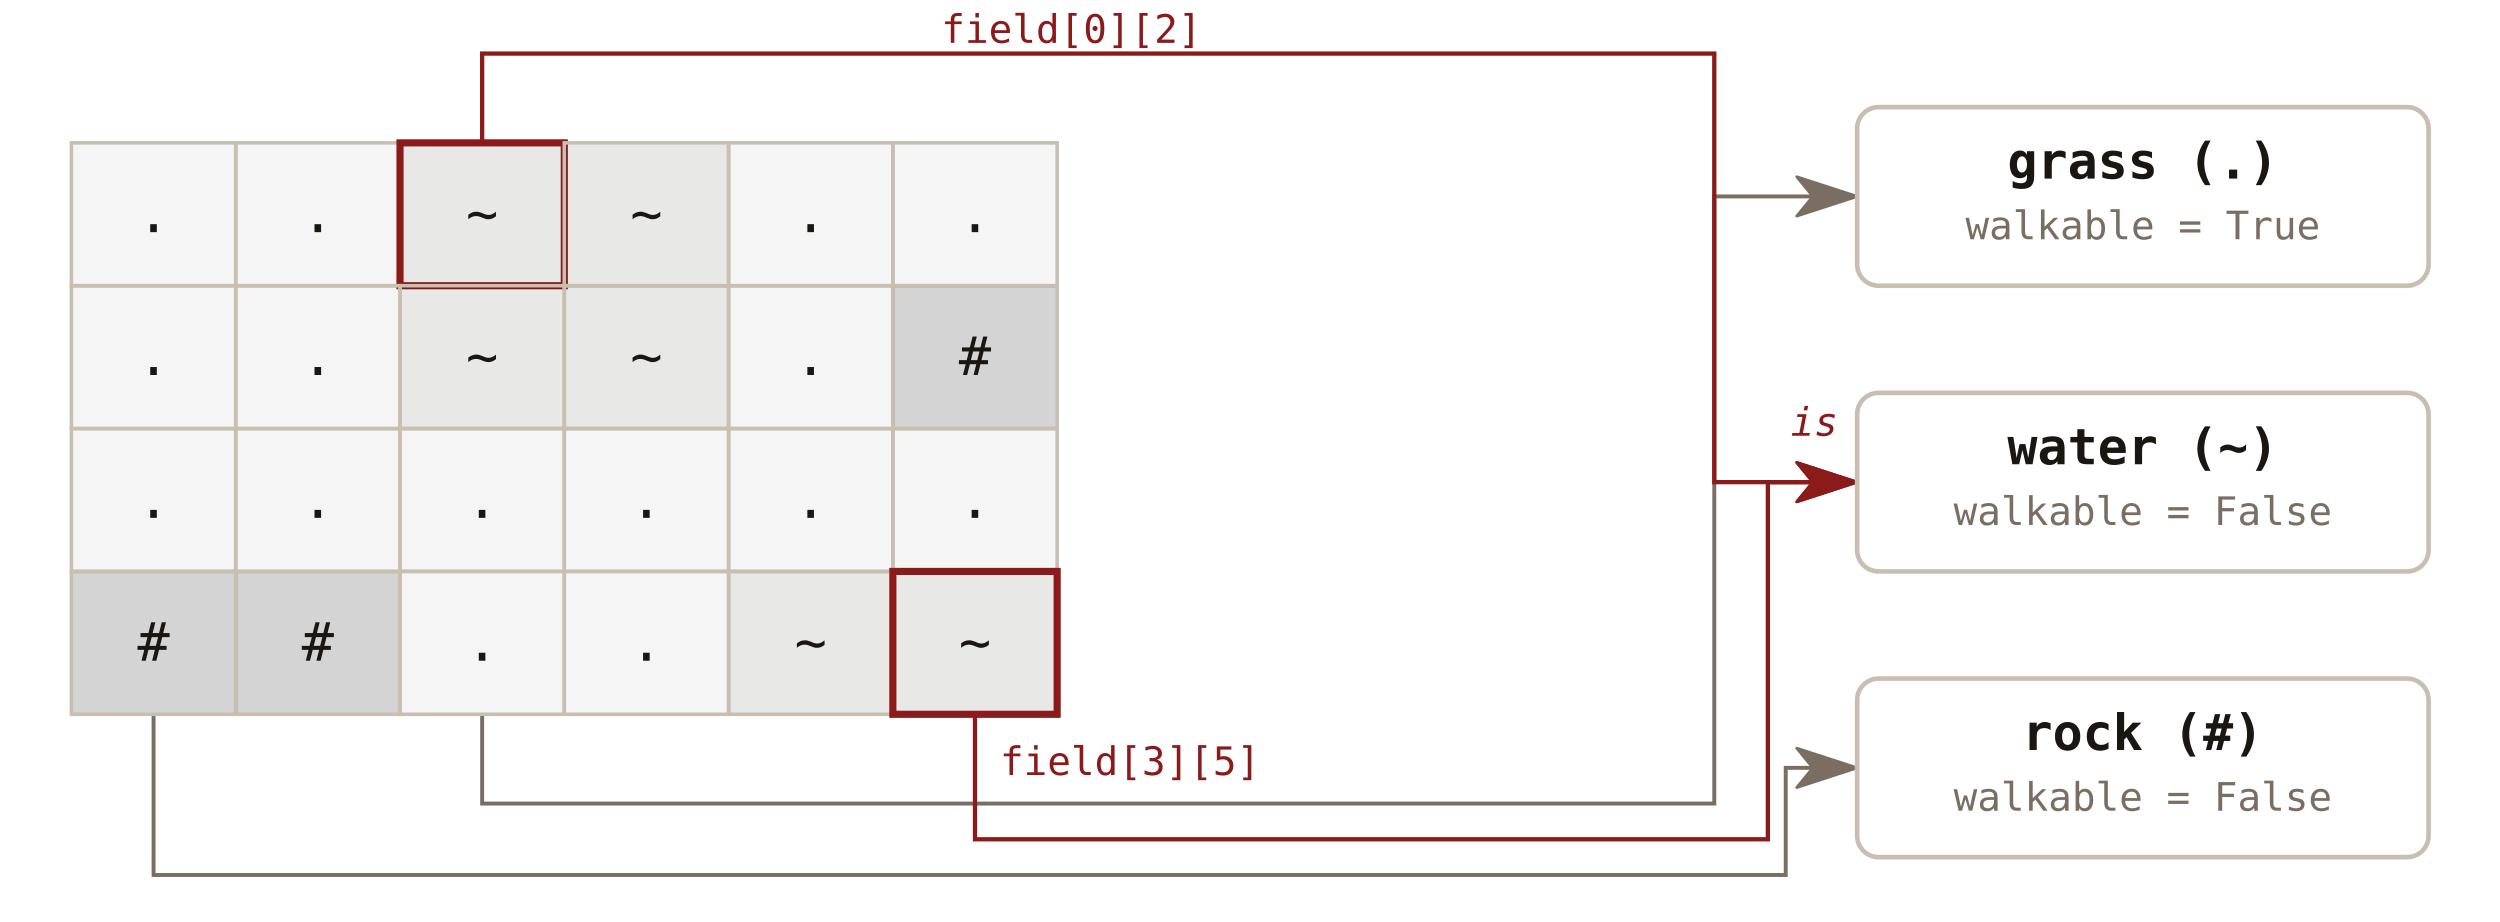
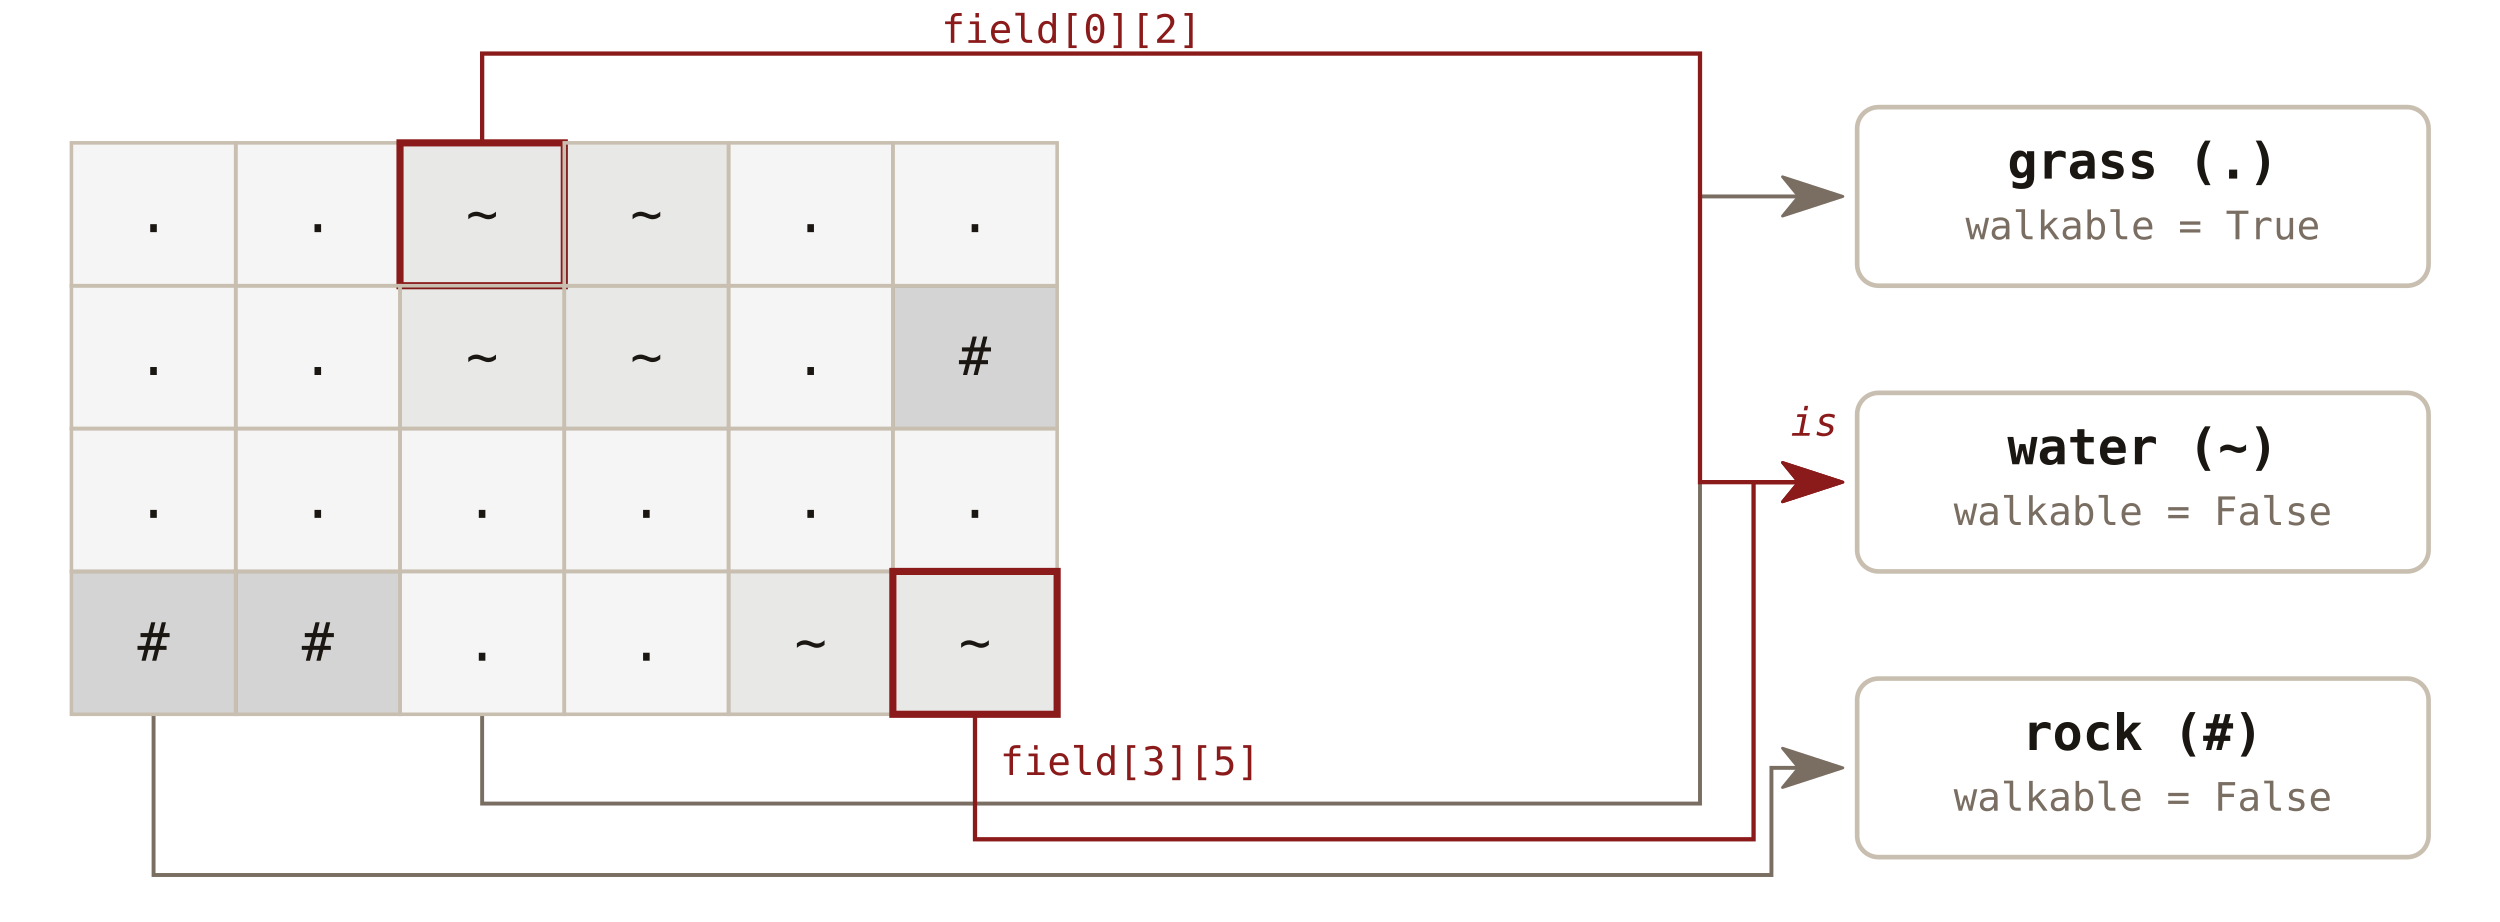
<svg xmlns="http://www.w3.org/2000/svg" viewBox="0 0 700 258" font-family="'JetBrains Mono', Consolas, monospace">
  <defs>
    <marker id="fw-tri-muted" viewBox="0 0 18 12" refX="5" refY="6" markerWidth="18" markerHeight="12" orient="auto" markerUnits="userSpaceOnUse">
      <path d="M0.5,0.5 L17.4,6 L0.5,11.5 L5,6 Z" fill="#7a6e62" stroke="#7a6e62" stroke-width="0.8" stroke-linejoin="round" />
    </marker>
    <marker id="fw-tri-red" viewBox="0 0 18 12" refX="5" refY="6" markerWidth="18" markerHeight="12" orient="auto" markerUnits="userSpaceOnUse">
      <path d="M0.5,0.5 L17.4,6 L0.5,11.5 L5,6 Z" fill="#8b1a1a" stroke="#8b1a1a" stroke-width="0.8" stroke-linejoin="round" />
    </marker>
  </defs>
-   <polyline points="135,200 135,225 480,225 480,55 507.6,55" fill="none" stroke="#7a6e62" stroke-width="1.1" marker-end="url(#fw-tri-muted)" />
-   <polyline points="135,40 135,15 480,15 480,135 507.6,135" fill="none" stroke="#8b1a1a" stroke-width="1.2" marker-end="url(#fw-tri-red)" />
-   <polyline points="273,200 273,235 495,235 495,135 507.6,135" fill="none" stroke="#8b1a1a" stroke-width="1.2" marker-end="url(#fw-tri-red)" />
-   <polyline points="43,200 43,245 500,245 500,215 507.6,215" fill="none" stroke="#7a6e62" stroke-width="1.1" marker-end="url(#fw-tri-muted)" />
+   <polyline points="135,200 135,225 476,225 476,55 503.6,55" fill="none" stroke="#7a6e62" stroke-width="1.1" marker-end="url(#fw-tri-muted)" />
+   <polyline points="135,40 135,15 476,15 476,135 503.6,135" fill="none" stroke="#8b1a1a" stroke-width="1.2" marker-end="url(#fw-tri-red)" />
+   <polyline points="273,200 273,235 491,235 491,135 503.6,135" fill="none" stroke="#8b1a1a" stroke-width="1.2" marker-end="url(#fw-tri-red)" />
+   <polyline points="43,200 43,245 496,245 496,215 503.6,215" fill="none" stroke="#7a6e62" stroke-width="1.1" marker-end="url(#fw-tri-muted)" />
  <text x="300" y="12" font-size="11" fill="#8b1a1a" text-anchor="middle">field[0][2]</text>
  <text x="280" y="217" font-size="11" fill="#8b1a1a">field[3][5]</text>
  <text x="508" y="122" font-size="11" font-style="italic" fill="#8b1a1a" text-anchor="middle">is</text>
  <rect x="20" y="40" width="46" height="40" fill="#1a1612" fill-opacity="0.04" stroke="#c8bfb0" />
  <text x="43" y="65" font-size="15" text-anchor="middle" fill="#1a1612">.</text>
  <rect x="66" y="40" width="46" height="40" fill="#1a1612" fill-opacity="0.04" stroke="#c8bfb0" />
  <text x="89" y="65" font-size="15" text-anchor="middle" fill="#1a1612">.</text>
  <rect x="112" y="40" width="46" height="40" fill="#1a1612" fill-opacity="0.10" stroke="#8b1a1a" stroke-width="2" />
  <text x="135" y="65" font-size="15" text-anchor="middle" fill="#1a1612">~</text>
  <rect x="158" y="40" width="46" height="40" fill="#1a1612" fill-opacity="0.10" stroke="#c8bfb0" />
  <text x="181" y="65" font-size="15" text-anchor="middle" fill="#1a1612">~</text>
  <rect x="204" y="40" width="46" height="40" fill="#1a1612" fill-opacity="0.04" stroke="#c8bfb0" />
  <text x="227" y="65" font-size="15" text-anchor="middle" fill="#1a1612">.</text>
  <rect x="250" y="40" width="46" height="40" fill="#1a1612" fill-opacity="0.04" stroke="#c8bfb0" />
  <text x="273" y="65" font-size="15" text-anchor="middle" fill="#1a1612">.</text>
  <rect x="20" y="80" width="46" height="40" fill="#1a1612" fill-opacity="0.04" stroke="#c8bfb0" />
  <text x="43" y="105" font-size="15" text-anchor="middle" fill="#1a1612">.</text>
  <rect x="66" y="80" width="46" height="40" fill="#1a1612" fill-opacity="0.04" stroke="#c8bfb0" />
  <text x="89" y="105" font-size="15" text-anchor="middle" fill="#1a1612">.</text>
  <rect x="112" y="80" width="46" height="40" fill="#1a1612" fill-opacity="0.10" stroke="#c8bfb0" />
  <text x="135" y="105" font-size="15" text-anchor="middle" fill="#1a1612">~</text>
  <rect x="158" y="80" width="46" height="40" fill="#1a1612" fill-opacity="0.10" stroke="#c8bfb0" />
  <text x="181" y="105" font-size="15" text-anchor="middle" fill="#1a1612">~</text>
  <rect x="204" y="80" width="46" height="40" fill="#1a1612" fill-opacity="0.04" stroke="#c8bfb0" />
  <text x="227" y="105" font-size="15" text-anchor="middle" fill="#1a1612">.</text>
  <rect x="250" y="80" width="46" height="40" fill="#1a1612" fill-opacity="0.18" stroke="#c8bfb0" />
  <text x="273" y="105" font-size="15" text-anchor="middle" fill="#1a1612">#</text>
  <rect x="20" y="120" width="46" height="40" fill="#1a1612" fill-opacity="0.04" stroke="#c8bfb0" />
  <text x="43" y="145" font-size="15" text-anchor="middle" fill="#1a1612">.</text>
  <rect x="66" y="120" width="46" height="40" fill="#1a1612" fill-opacity="0.04" stroke="#c8bfb0" />
  <text x="89" y="145" font-size="15" text-anchor="middle" fill="#1a1612">.</text>
  <rect x="112" y="120" width="46" height="40" fill="#1a1612" fill-opacity="0.04" stroke="#c8bfb0" />
  <text x="135" y="145" font-size="15" text-anchor="middle" fill="#1a1612">.</text>
  <rect x="158" y="120" width="46" height="40" fill="#1a1612" fill-opacity="0.04" stroke="#c8bfb0" />
  <text x="181" y="145" font-size="15" text-anchor="middle" fill="#1a1612">.</text>
  <rect x="204" y="120" width="46" height="40" fill="#1a1612" fill-opacity="0.04" stroke="#c8bfb0" />
  <text x="227" y="145" font-size="15" text-anchor="middle" fill="#1a1612">.</text>
  <rect x="250" y="120" width="46" height="40" fill="#1a1612" fill-opacity="0.04" stroke="#c8bfb0" />
  <text x="273" y="145" font-size="15" text-anchor="middle" fill="#1a1612">.</text>
  <rect x="20" y="160" width="46" height="40" fill="#1a1612" fill-opacity="0.18" stroke="#c8bfb0" />
  <text x="43" y="185" font-size="15" text-anchor="middle" fill="#1a1612">#</text>
  <rect x="66" y="160" width="46" height="40" fill="#1a1612" fill-opacity="0.18" stroke="#c8bfb0" />
  <text x="89" y="185" font-size="15" text-anchor="middle" fill="#1a1612">#</text>
  <rect x="112" y="160" width="46" height="40" fill="#1a1612" fill-opacity="0.04" stroke="#c8bfb0" />
  <text x="135" y="185" font-size="15" text-anchor="middle" fill="#1a1612">.</text>
  <rect x="158" y="160" width="46" height="40" fill="#1a1612" fill-opacity="0.04" stroke="#c8bfb0" />
  <text x="181" y="185" font-size="15" text-anchor="middle" fill="#1a1612">.</text>
  <rect x="204" y="160" width="46" height="40" fill="#1a1612" fill-opacity="0.10" stroke="#c8bfb0" />
  <text x="227" y="185" font-size="15" text-anchor="middle" fill="#1a1612">~</text>
  <rect x="250" y="160" width="46" height="40" fill="#1a1612" fill-opacity="0.10" stroke="#8b1a1a" stroke-width="2" />
  <text x="273" y="185" font-size="15" text-anchor="middle" fill="#1a1612">~</text>
  <rect x="520" y="30" width="160" height="50" fill="none" stroke="#c8bfb0" stroke-width="1.3" rx="6" />
  <text x="600" y="50" font-size="14" font-weight="bold" fill="#1a1612" text-anchor="middle">grass  (.)</text>
  <text x="600" y="67" font-size="11" fill="#7a6e62" text-anchor="middle">walkable = True</text>
  <rect x="520" y="110" width="160" height="50" fill="none" stroke="#c8bfb0" stroke-width="1.3" rx="6" />
  <text x="600" y="130" font-size="14" font-weight="bold" fill="#1a1612" text-anchor="middle">water  (~)</text>
  <text x="600" y="147" font-size="11" fill="#7a6e62" text-anchor="middle">walkable = False</text>
  <rect x="520" y="190" width="160" height="50" fill="none" stroke="#c8bfb0" stroke-width="1.3" rx="6" />
  <text x="600" y="210" font-size="14" font-weight="bold" fill="#1a1612" text-anchor="middle">rock  (#)</text>
  <text x="600" y="227" font-size="11" fill="#7a6e62" text-anchor="middle">walkable = False</text>
</svg>
